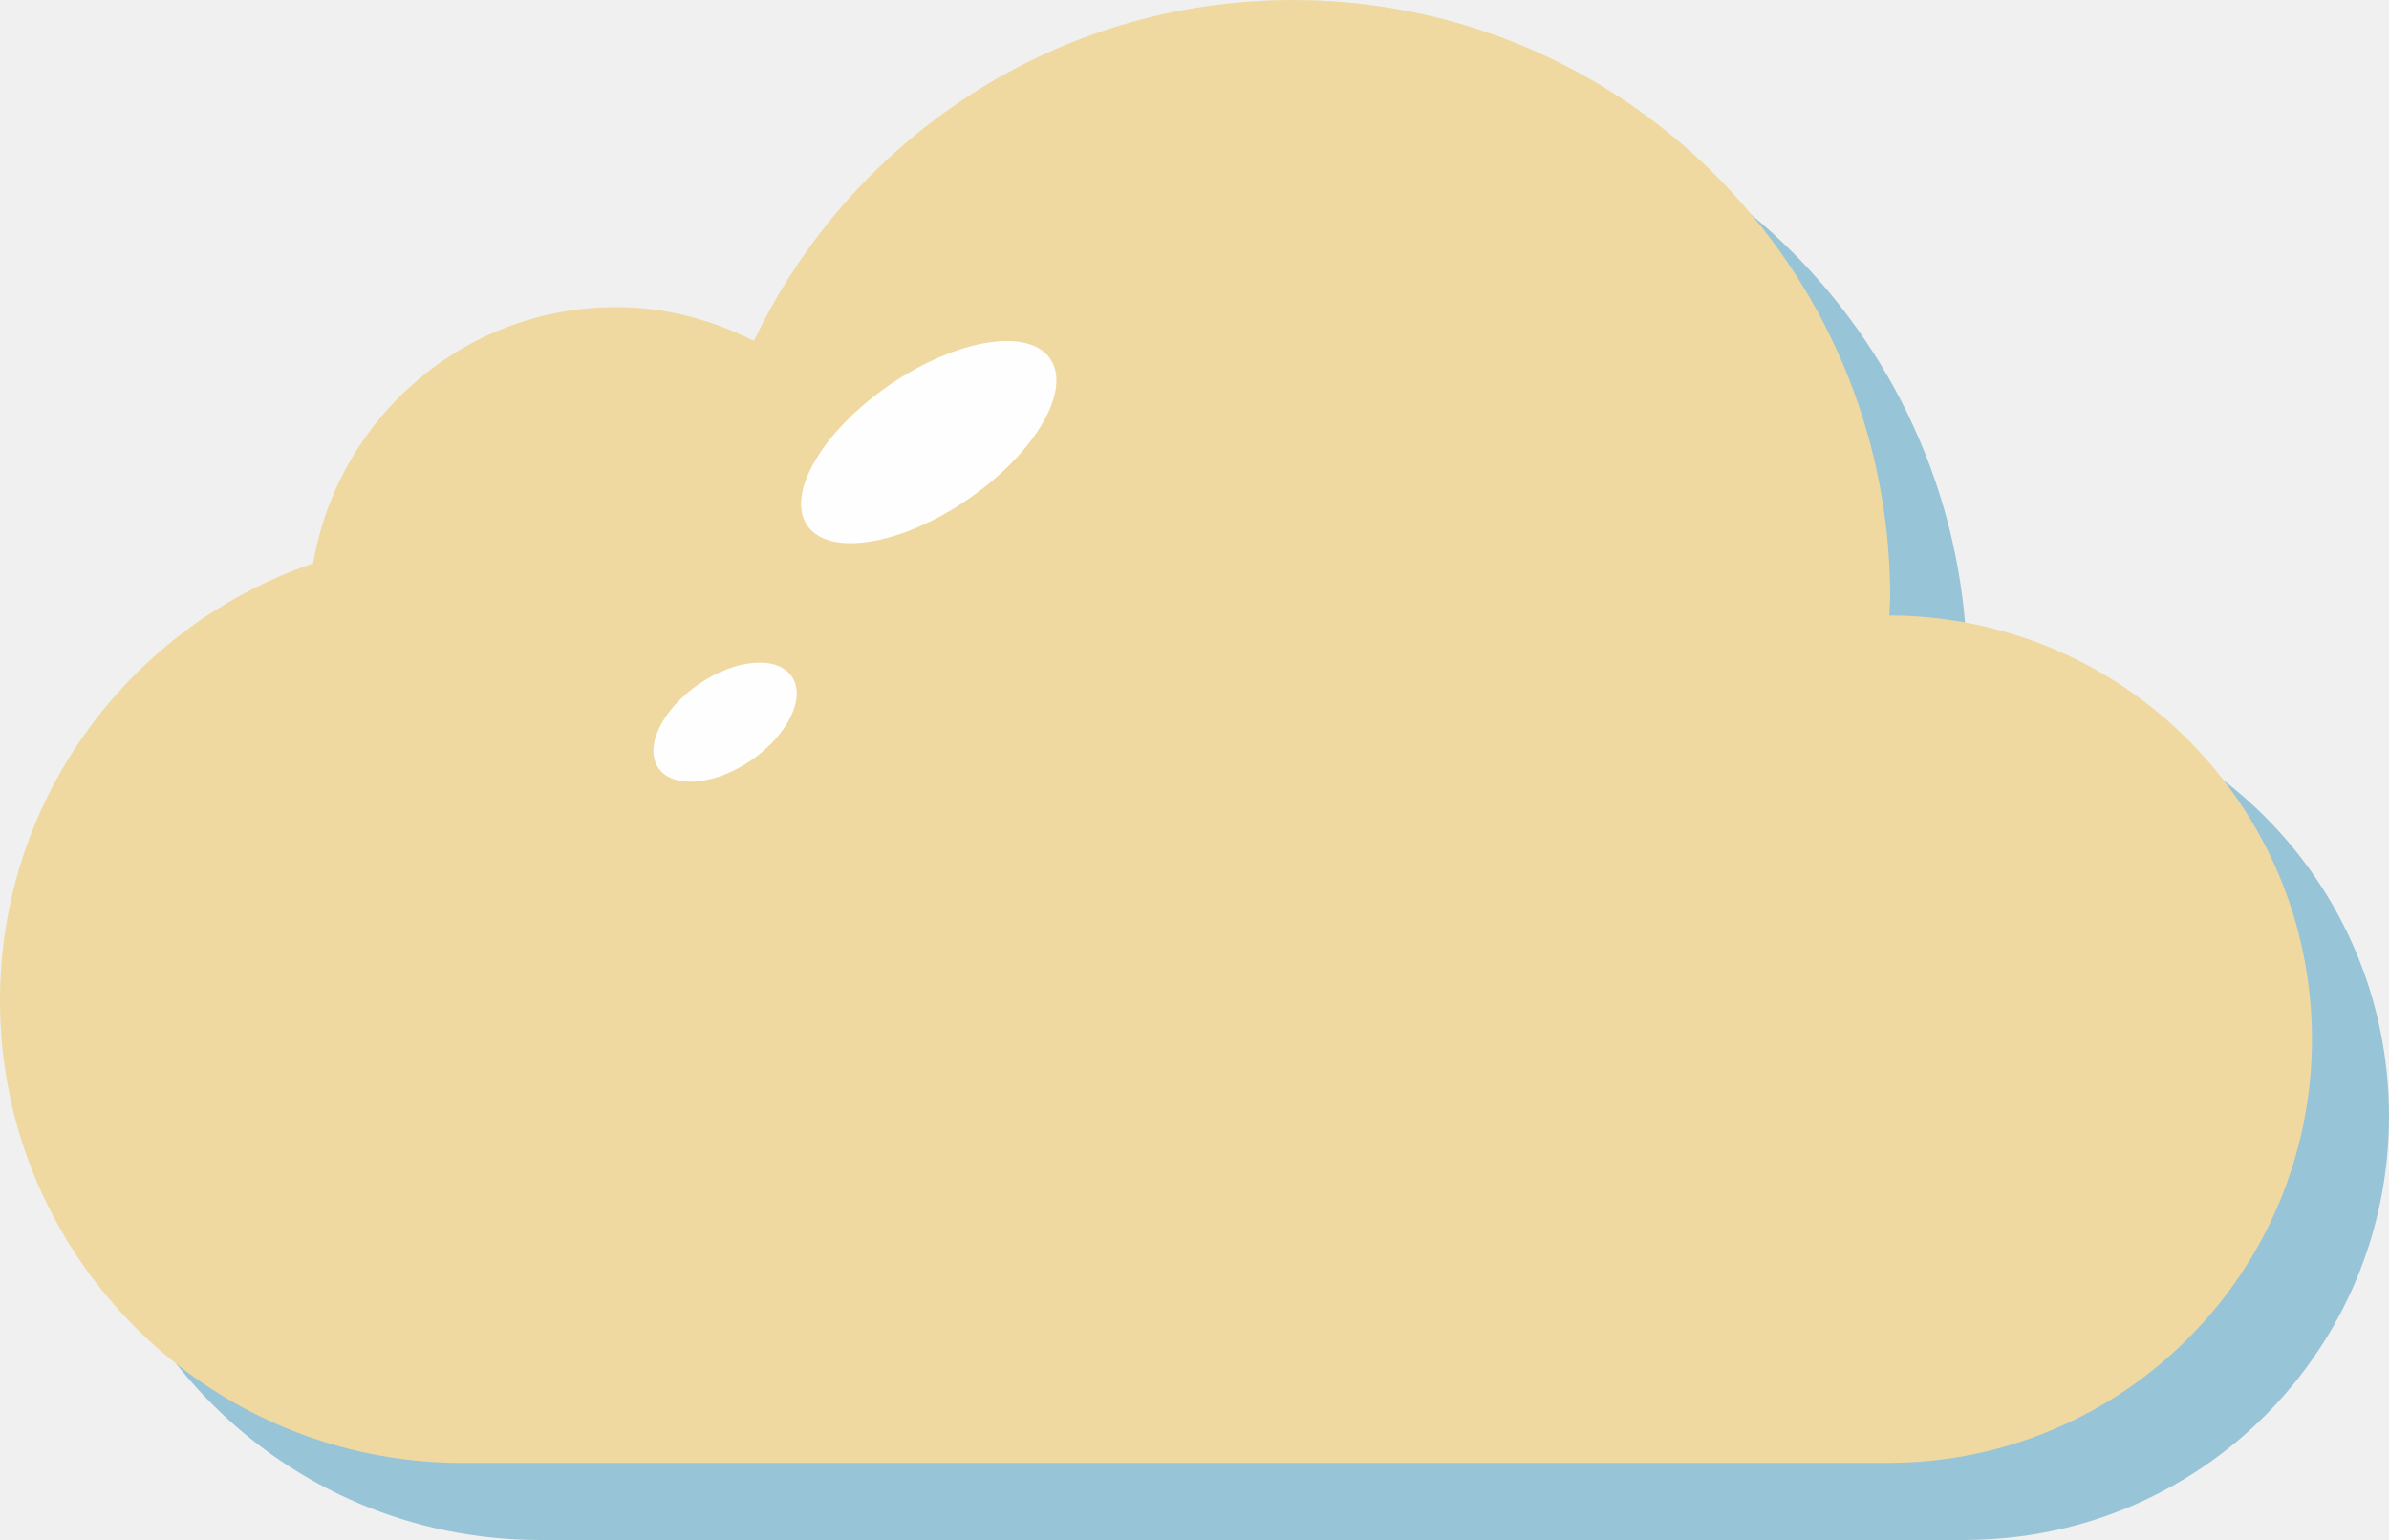
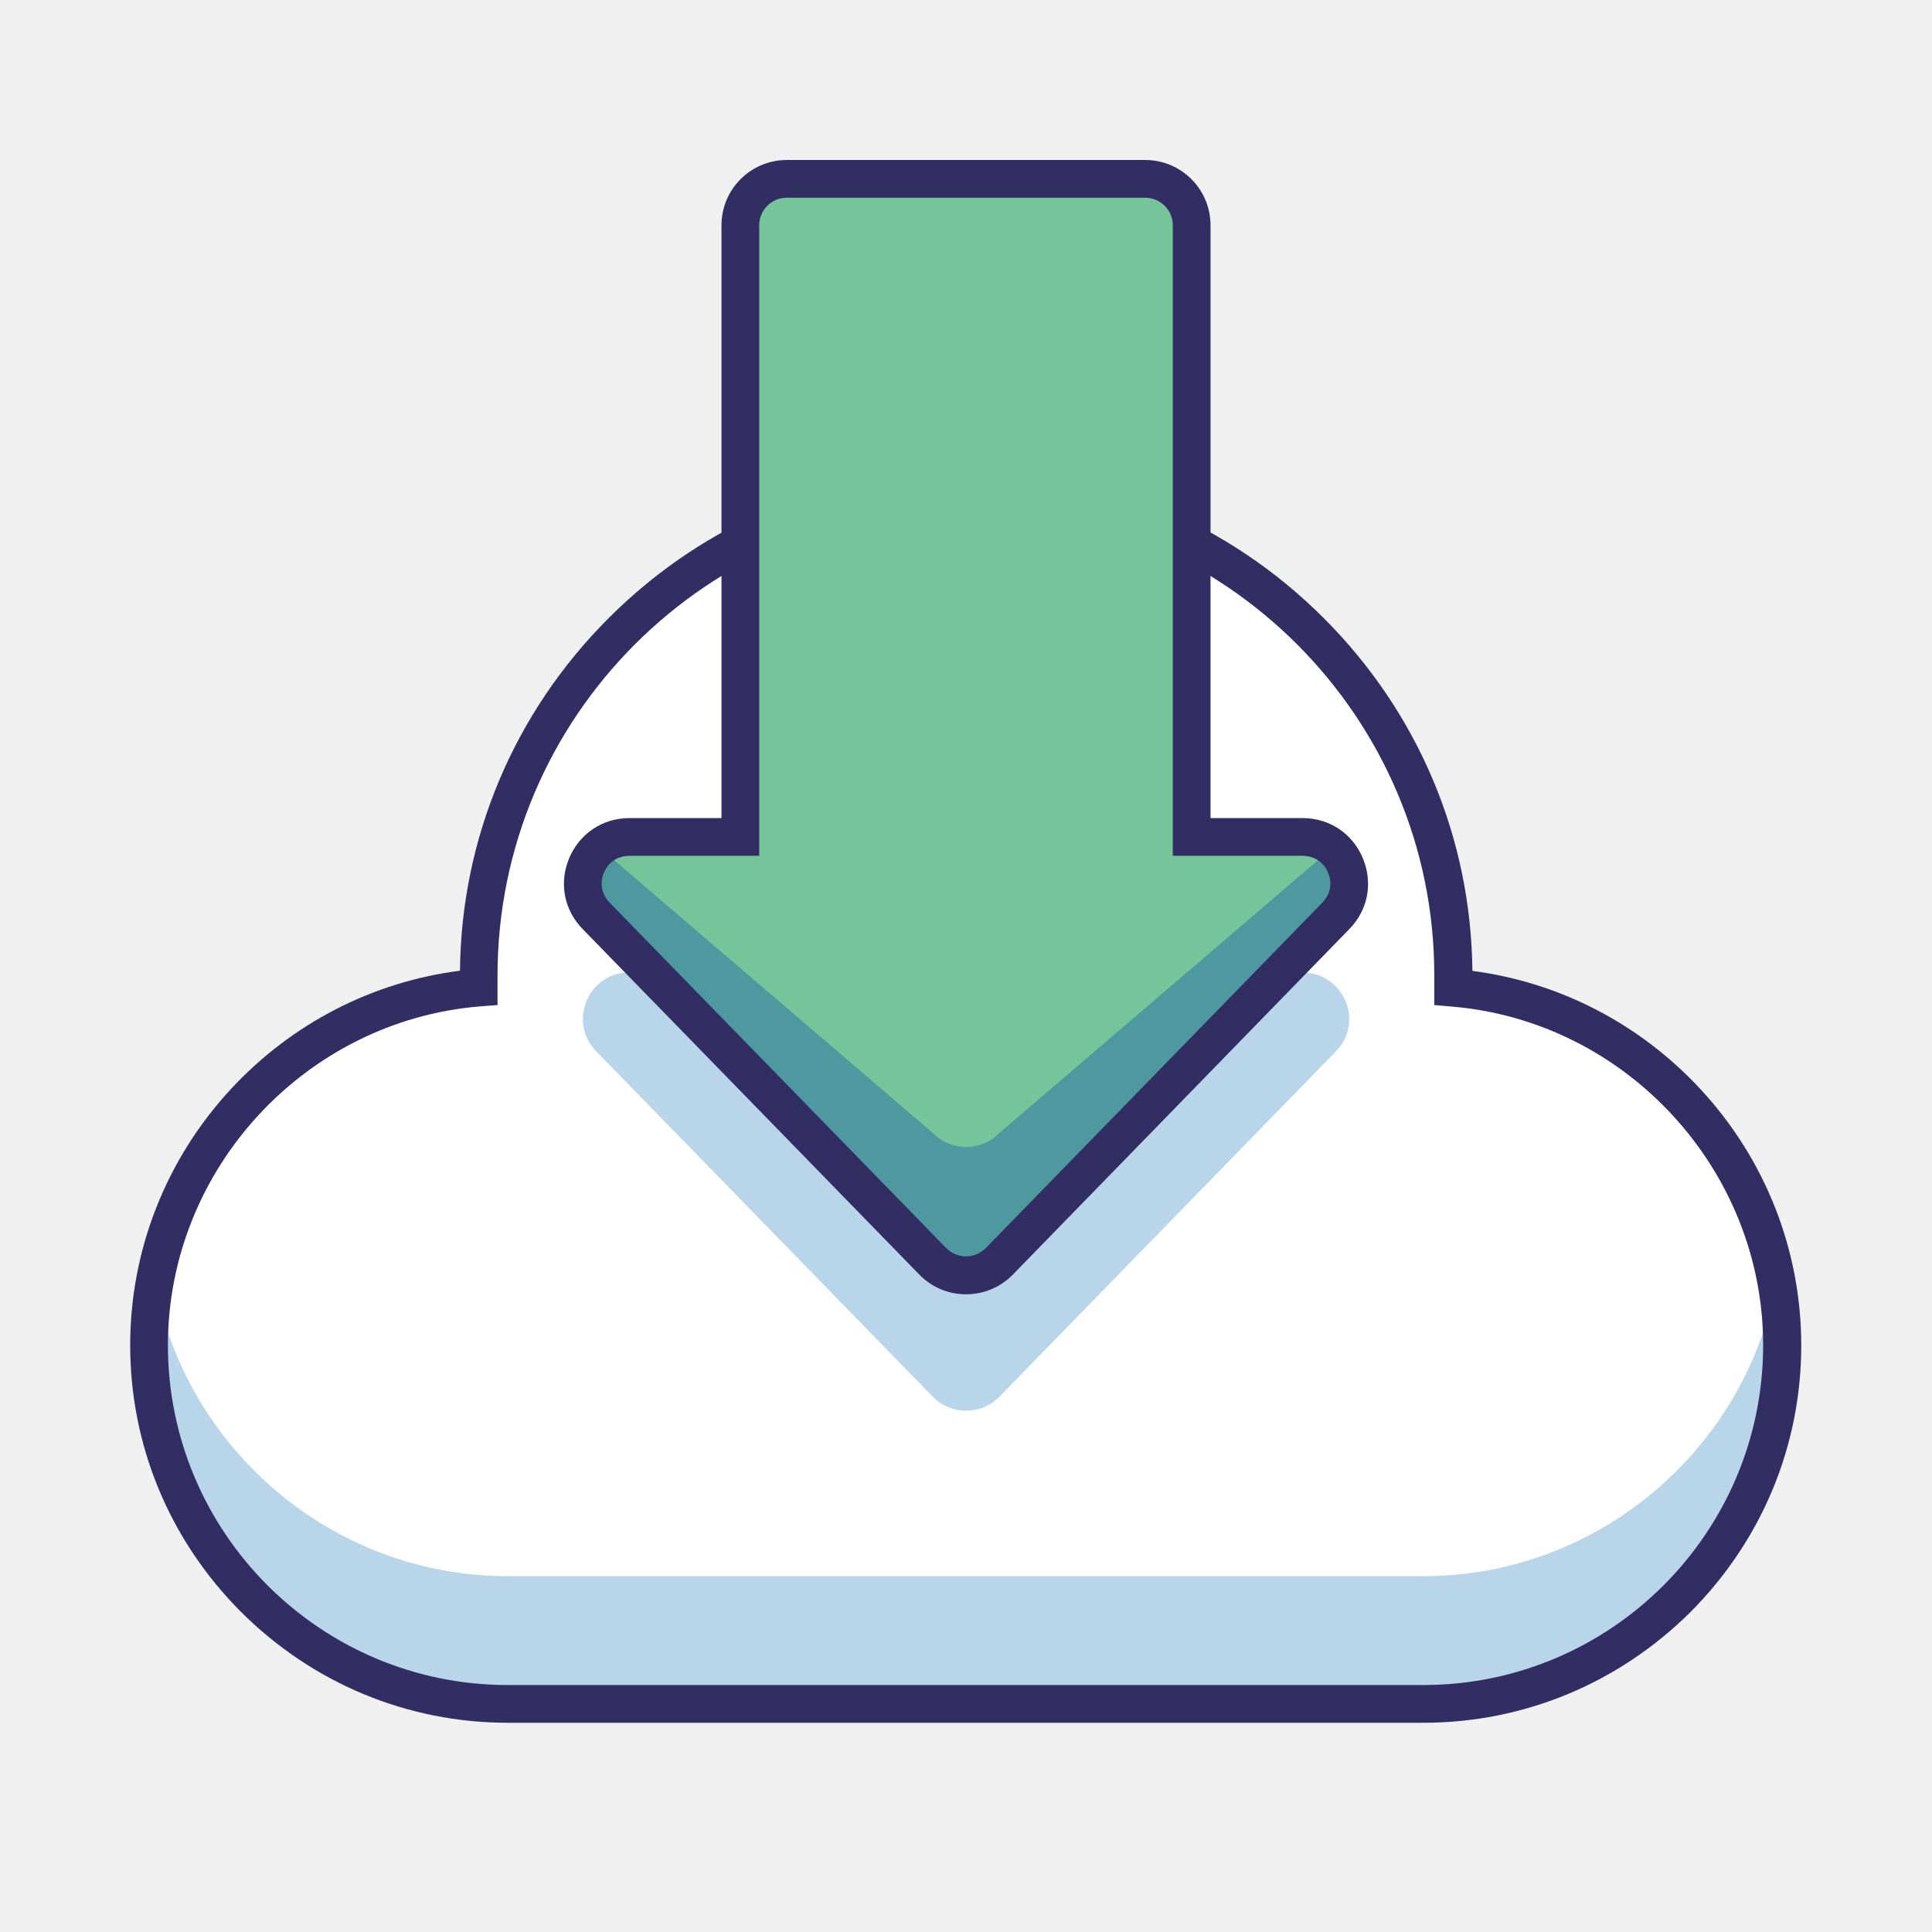
- <svg xmlns="http://www.w3.org/2000/svg" fill="none" version="1.1" width="129.158" height="83.28" viewBox="0 0 129.158 83.28">
-   <g style="mix-blend-mode:passthrough">
-     <g>
-       <path d="M106.309,37.451C106.317,37.121,106.357,36.795,106.357,36.462C106.357,18.626,91.899,4.167,74.063,4.167C61.195,4.167,50.118,11.712,44.926,22.601C42.675,21.47,40.173,20.774,37.483,20.774C29.238,20.774,22.438,26.773,21.099,34.635C11.255,37.996,4.167,47.303,4.167,58.282C4.167,72.081,15.353,83.268,29.149,83.28C29.149,83.28,106.358,83.28,106.358,83.28C106.358,83.28,106.358,83.276,106.358,83.276C118.965,83.211,129.158,72.98,129.158,60.365C129.158,47.726,118.936,37.487,106.309,37.451C106.309,37.451,106.309,37.451,106.309,37.451Z" fill="#98C4D8" fill-opacity="1" />
-     </g>
-     <g>
-       <path d="M102.142,33.284C102.15,32.954,102.19,32.628,102.19,32.295C102.19,14.459,87.732,0,69.896,0C57.028,0,45.951,7.544,40.759,18.434C38.509,17.303,36.006,16.607,33.316,16.607C25.072,16.607,18.271,22.605,16.932,30.468C7.089,33.829,0,43.135,0,54.115C0,67.914,11.187,79.101,24.982,79.113C24.982,79.113,102.191,79.113,102.191,79.113C102.191,79.113,102.191,79.109,102.191,79.109C114.798,79.044,124.992,68.813,124.992,56.198C124.991,43.559,114.769,33.32,102.142,33.284C102.142,33.284,102.142,33.284,102.142,33.284Z" fill="#EFD9A0" fill-opacity="1" />
-     </g>
-     <g>
-       <path d="M43.644,28.42C44.816,30.127,48.707,29.491,52.333,27C55.96,24.509,57.95,21.106,56.777,19.399C55.605,17.693,51.715,18.329,48.088,20.82C44.461,23.311,42.472,26.714,43.644,28.42C43.644,28.42,43.644,28.42,43.644,28.42Z" fill="#FEFEFE" fill-opacity="1" />
-     </g>
-     <g>
-       <path d="M35.594,41.531C36.375,42.669,38.623,42.482,40.614,41.115C42.605,39.747,43.586,37.716,42.804,36.578C42.023,35.44,39.775,35.627,37.784,36.994C35.793,38.362,34.812,40.393,35.594,41.531C35.594,41.531,35.594,41.531,35.594,41.531Z" fill="#FEFEFE" fill-opacity="1" />
-     </g>
-   </g>
+ <svg xmlns="http://www.w3.org/2000/svg" t="1676440294478" class="icon" viewBox="0 0 1024 1024" version="1.1" p-id="75694" width="24" height="24">
+   <path d="M770.3 523.5V517c0-142-116.2-258.3-258.3-258.3-142 0-258.3 116.3-258.3 258.3v6.5C156.3 531.4 79 613.6 79 713c0 104.6 85.6 190.1 190.1 190.1h485.3c104.6 0 190.1-85.6 190.1-190.1 0.1-99.3-77-181.4-174.2-189.5z" fill="#FFFFFF" p-id="75695" />
+   <path d="M754.4 835.4H269.1c-93 0-171-67.7-187.1-156.2-2 11-3 22.3-3 33.8 0 104.6 85.6 190.1 190.1 190.1h485.3c104.6 0 190.1-85.6 190.1-190.1 0-11.5-1.1-22.8-3-33.8-16.1 88.5-94.1 156.2-187.1 156.2z" fill="#B9D5EA" p-id="75696" />
+   <path d="M754.4 913.1H269.1c-53.2 0-103.4-20.9-141.4-58.8C89.9 816.4 69 766.2 69 713c0-50.4 19-98.7 53.5-135.9 32.2-34.7 75-56.7 121.3-62.6 0.7-70.4 28.6-136.7 78.8-186.9 50.8-50.8 118.1-78.8 189.5-78.8s138.7 28 189.5 78.8c50.2 50.2 78.1 116.5 78.8 187 46.2 6 88.9 28.1 121 62.8 34.4 37.2 53.3 85.4 53.3 135.7 0 53.2-20.9 103.4-58.8 141.4-38 37.7-88.2 58.6-141.5 58.6zM512 268.7c-136.9 0-248.3 111.4-248.3 248.3v15.7l-9.2 0.7C161.7 541 89 619.8 89 713c0 99.3 80.8 180.1 180.1 180.1h485.3c99.3 0 180.1-80.8 180.1-180.1 0-92.9-72.5-171.8-165.1-179.5l-9.2-0.8V517c0.1-136.9-111.3-248.3-248.2-248.3z" fill="#322E63" p-id="75697" />
+   <path d="M690.5 515.5h-58.8V191.2c0-13.5-11.1-24.6-24.6-24.6H417c-13.5 0-24.6 11.1-24.6 24.6v324.2h-58.8c-21.8 0-32.8 26.2-17.6 41.8l178.4 183.1c9.7 9.9 25.6 9.9 35.3 0l178.4-183.1c15.2-15.5 4.1-41.7-17.6-41.7z" fill="#B9D5EA" p-id="75698" />
+   <path d="M690.5 443.6h-58.8V119.4c0-13.5-11.1-24.6-24.6-24.6H417c-13.5 0-24.6 11.1-24.6 24.6v324.2h-58.8c-21.8 0-32.8 26.2-17.6 41.8l178.4 183.1c9.7 9.9 25.6 9.9 35.3 0l178.4-183.1c15.2-15.6 4.1-41.8-17.6-41.8z" fill="#76C49A" p-id="75699" />
+   <path d="M690.5 443.6h-58.8V119.4c0-13.5-11.1-24.6-24.6-24.6H417c-13.5 0-24.6 11.1-24.6 24.6v324.2h-58.8c-21.8 0-32.8 26.2-17.6 41.8l178.4 183.1c9.7 9.9 25.6 9.9 35.3 0l178.4-183.1c15.2-15.6 4.1-41.8-17.6-41.8z" fill="#4E98A0" p-id="75700" />
+   <path d="M333.6 443.6c-6.3 0-11.7 2.2-15.8 5.7l176.6 151.2c9.7 9.9 25.6 9.9 35.3 0l176.6-151.2c-4.1-3.5-9.5-5.7-15.8-5.7h-58.8V119.4c0-13.5-11.1-24.6-24.6-24.6H417c-13.5 0-24.6 11.1-24.6 24.6v324.2h-58.8z" fill="#76C49A" p-id="75701" />
+   <path d="M512 686c-9.4 0-18.2-3.7-24.8-10.5L308.8 492.4c-9.9-10.1-12.6-24.6-7.1-37.6s17.7-21.2 31.9-21.2h48.8V119.4c0-19.1 15.5-34.6 34.6-34.6h190c19.1 0 34.6 15.5 34.6 34.6v314.2h48.8c14.2 0 26.4 8.1 31.9 21.2s2.8 27.5-7.1 37.6L536.8 675.6c-6.6 6.7-15.4 10.4-24.8 10.4zM333.6 453.6c-6.1 0-11.1 3.3-13.5 8.9-2.4 5.6-1.2 11.5 3 15.9l178.4 183.1c2.8 2.8 6.5 4.4 10.5 4.4s7.7-1.6 10.5-4.4l178.4-183.1c4.2-4.4 5.4-10.3 3-15.9-2.4-5.6-7.4-8.9-13.5-8.9h-68.8V119.4c0-8.1-6.6-14.6-14.6-14.6H417c-8.1 0-14.6 6.6-14.6 14.6v334.2h-68.8z" fill="#322E63" p-id="75702" />
</svg>
